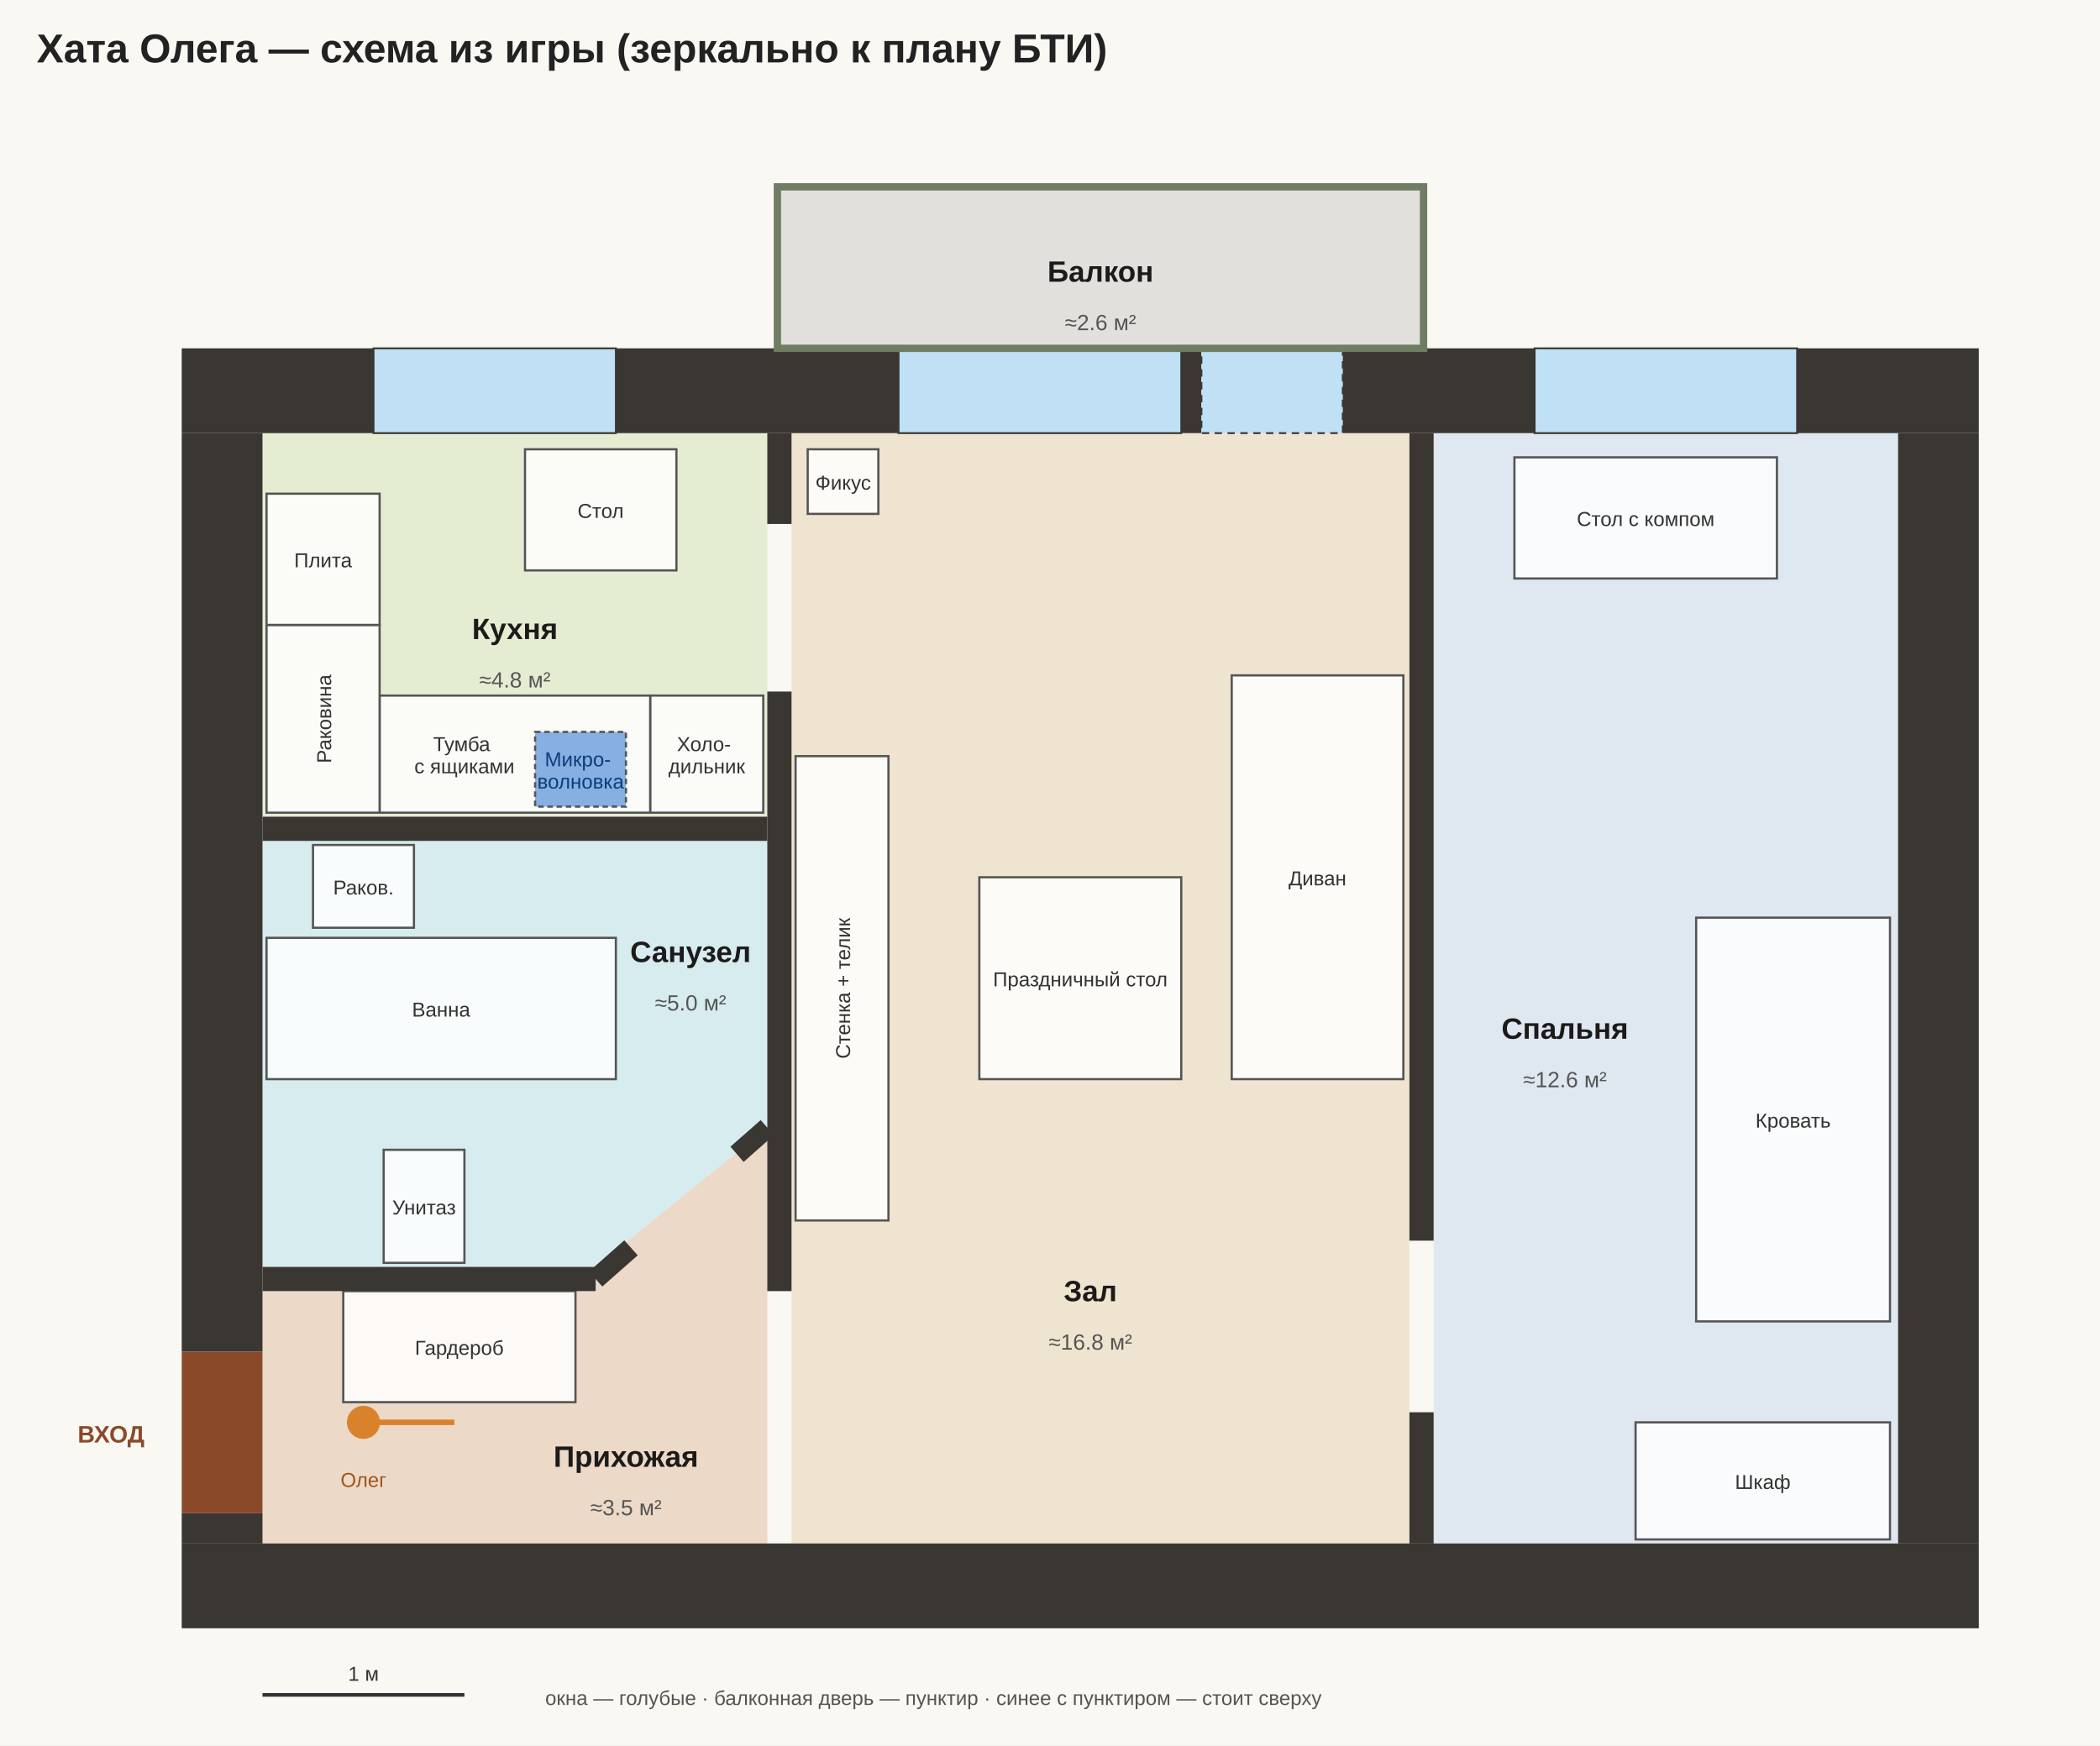
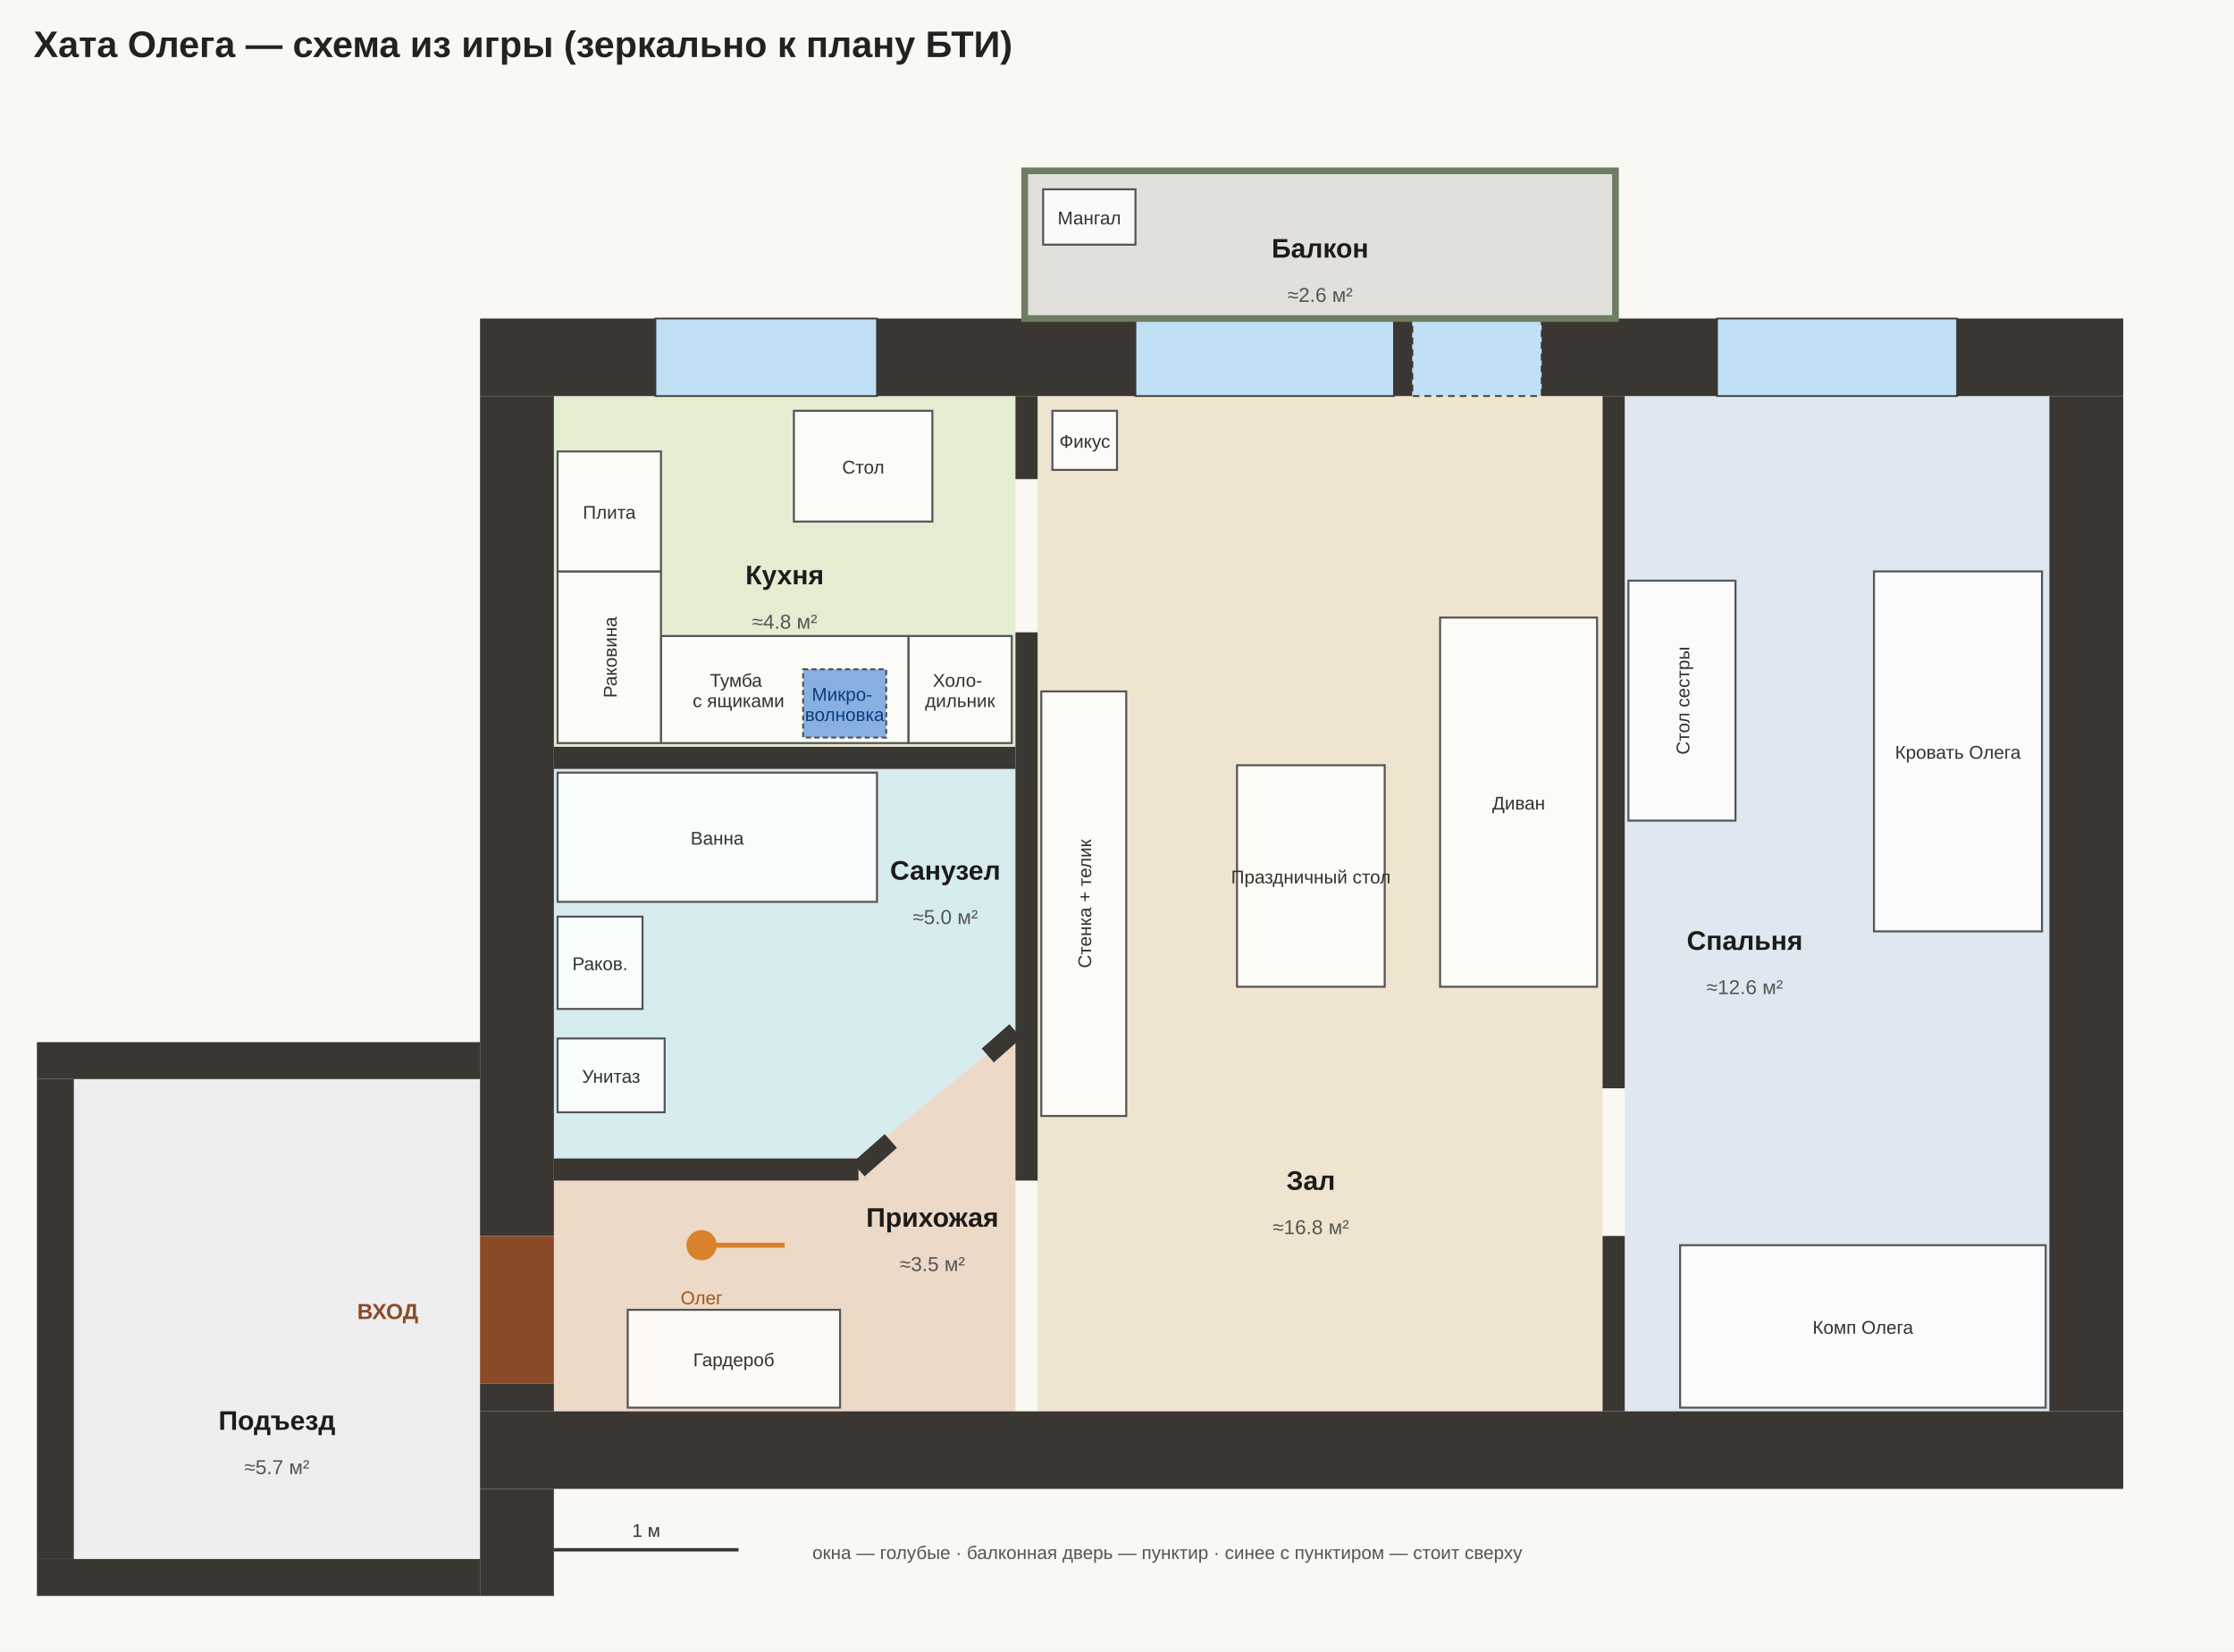
- <svg xmlns="http://www.w3.org/2000/svg" width="1144" height="951" viewBox="0 0 1144 951" font-family="Arial, sans-serif">
+ <svg xmlns="http://www.w3.org/2000/svg" width="1331" height="984" viewBox="0 0 1331 984" font-family="Arial, sans-serif">
  <rect width="100%" height="100%" fill="#faf8f3" />
  <text x="20" y="34" font-size="22" font-weight="bold" fill="#222">Хата Олега — схема из игры (зеркально к плану БТИ)</text>
-   <rect x="781.0" y="236.0" width="253.0" height="605.0" fill="#dfe7f0" />
-   <rect x="431.2" y="236.0" width="336.6" height="605.0" fill="#efe4cf" />
-   <rect x="143.0" y="236.0" width="275.0" height="209.0" fill="#e4ecd2" />
-   <polygon points="418.0,458.2 143.0,458.2 143.0,690.3 324.5,690.3 418.0,614.4" fill="#d6ecee" />
-   <polygon points="418.0,614.4 324.5,690.3 324.5,703.5 143.0,703.5 143.0,841.0 418.0,841.0" fill="#ecd9c8" />
-   <rect x="423.5" y="101.8" width="352.0" height="88.0" fill="#e2e0dc" />
-   <rect x="924.0" y="500.0" width="105.6" height="220.0" fill="#fff" fill-opacity="0.85" stroke="#555" stroke-width="1.2" />
-   <rect x="891.0" y="775.0" width="138.6" height="63.8" fill="#fff" fill-opacity="0.85" stroke="#555" stroke-width="1.2" />
-   <rect x="825.0" y="249.2" width="143.0" height="66.0" fill="#fff" fill-opacity="0.85" stroke="#555" stroke-width="1.2" />
-   <rect x="671.0" y="368.0" width="93.5" height="220.0" fill="#fff" fill-opacity="0.85" stroke="#555" stroke-width="1.2" />
-   <rect x="533.5" y="478.0" width="110.0" height="110.0" fill="#fff" fill-opacity="0.85" stroke="#555" stroke-width="1.2" />
-   <rect x="433.4" y="412.0" width="50.6" height="253.0" fill="#fff" fill-opacity="0.85" stroke="#555" stroke-width="1.2" />
-   <rect x="440.0" y="244.8" width="38.5" height="35.2" fill="#fff" fill-opacity="0.85" stroke="#555" stroke-width="1.2" />
-   <rect x="354.2" y="379.0" width="61.6" height="63.8" fill="#fff" fill-opacity="0.85" stroke="#555" stroke-width="1.2" />
-   <rect x="206.8" y="379.0" width="147.4" height="63.8" fill="#fff" fill-opacity="0.85" stroke="#555" stroke-width="1.2" />
-   <rect x="291.5" y="398.8" width="49.5" height="40.7" fill="#7aa7e0" fill-opacity="0.9" stroke="#555" stroke-width="1.2" stroke-dasharray="3 2" />
-   <rect x="145.2" y="340.5" width="61.6" height="102.3" fill="#fff" fill-opacity="0.85" stroke="#555" stroke-width="1.2" />
-   <rect x="145.2" y="269.0" width="61.6" height="71.5" fill="#fff" fill-opacity="0.85" stroke="#555" stroke-width="1.2" />
-   <rect x="286.0" y="244.8" width="82.5" height="66.0" fill="#fff" fill-opacity="0.85" stroke="#555" stroke-width="1.2" />
-   <rect x="145.2" y="511.0" width="190.3" height="77.0" fill="#fff" fill-opacity="0.85" stroke="#555" stroke-width="1.2" />
-   <rect x="170.5" y="460.4" width="55.0" height="45.1" fill="#fff" fill-opacity="0.85" stroke="#555" stroke-width="1.2" />
-   <rect x="209.0" y="626.5" width="44.0" height="61.6" fill="#fff" fill-opacity="0.85" stroke="#555" stroke-width="1.2" />
-   <rect x="187.0" y="703.5" width="126.5" height="60.5" fill="#fff" fill-opacity="0.85" stroke="#555" stroke-width="1.2" />
-   <rect x="99.0" y="189.8" width="104.5" height="46.2" fill="#3a3632" />
-   <rect x="203.5" y="189.8" width="132.0" height="46.2" fill="#bfe0f5" stroke="#3a3632" stroke-width="1" />
-   <rect x="335.5" y="189.8" width="154.0" height="46.2" fill="#3a3632" />
-   <rect x="489.5" y="189.8" width="154.0" height="46.2" fill="#bfe0f5" stroke="#3a3632" stroke-width="1" />
-   <rect x="643.5" y="189.8" width="11.0" height="46.2" fill="#3a3632" />
-   <rect x="654.5" y="189.8" width="77.0" height="46.2" fill="#bfe0f5" stroke="#3a3632" stroke-width="1" stroke-dasharray="4 3" />
-   <rect x="731.5" y="189.8" width="104.5" height="46.2" fill="#3a3632" />
-   <rect x="836.0" y="189.8" width="143.0" height="46.2" fill="#bfe0f5" stroke="#3a3632" stroke-width="1" />
-   <rect x="979.0" y="189.8" width="99.0" height="46.2" fill="#3a3632" />
-   <rect x="99.0" y="841.0" width="979.0" height="46.2" fill="#3a3632" />
-   <rect x="1034.0" y="236.0" width="44.0" height="605.0" fill="#3a3632" />
-   <rect x="99.0" y="236.0" width="44.0" height="500.5" fill="#3a3632" />
-   <rect x="99.0" y="736.5" width="44.0" height="88.0" fill="#8a4a2a" />
-   <rect x="99.0" y="824.5" width="44.0" height="16.5" fill="#3a3632" />
-   <rect x="767.8" y="236.0" width="13.2" height="440.0" fill="#3a3632" />
-   <rect x="767.8" y="769.5" width="13.2" height="71.5" fill="#3a3632" />
-   <rect x="418.0" y="236.0" width="13.2" height="49.5" fill="#3a3632" />
-   <rect x="418.0" y="376.8" width="13.2" height="326.7" fill="#3a3632" />
-   <rect x="143.0" y="445.0" width="275.0" height="13.2" fill="#3a3632" />
-   <rect x="143.0" y="690.3" width="181.5" height="13.2" fill="#3a3632" />
-   <polygon points="414.4,610.3 397.9,624.8 405.1,633.1 421.6,618.5" fill="#3a3632" />
-   <polygon points="340.1,675.8 320.9,692.8 328.1,701.0 347.4,684.0" fill="#3a3632" />
-   <rect x="423.5" y="101.8" width="352.0" height="88.0" fill="none" stroke="#6f7d63" stroke-width="4" />
-   <text x="976.8" y="614.4" font-size="11" text-anchor="middle" fill="#333">
-     <tspan x="976.8" dy="0em">Кровать</tspan>
+   <rect x="968.0" y="236.0" width="253.0" height="605.0" fill="#dfe7f0" />
+   <rect x="618.2" y="236.0" width="336.6" height="605.0" fill="#efe4cf" />
+   <rect x="330.0" y="236.0" width="275.0" height="209.0" fill="#e4ecd2" />
+   <polygon points="605.0,458.2 330.0,458.2 330.0,690.3 511.5,690.3 605.0,614.4" fill="#d6ecee" />
+   <polygon points="605.0,614.4 511.5,690.3 511.5,703.5 330.0,703.5 330.0,841.0 605.0,841.0" fill="#ecd9c8" />
+   <rect x="610.5" y="101.8" width="352.0" height="88.0" fill="#e2e0dc" />
+   <rect x="44.0" y="643.0" width="242.0" height="286.0" fill="#eee" />
+   <rect x="1001.0" y="742.0" width="217.8" height="96.8" fill="#fff" fill-opacity="0.85" stroke="#555" stroke-width="1.2" />
+   <rect x="970.2" y="346.0" width="63.8" height="143.0" fill="#fff" fill-opacity="0.85" stroke="#555" stroke-width="1.2" />
+   <rect x="1116.5" y="340.5" width="100.1" height="214.5" fill="#fff" fill-opacity="0.85" stroke="#555" stroke-width="1.2" />
+   <rect x="858.0" y="368.0" width="93.5" height="220.0" fill="#fff" fill-opacity="0.85" stroke="#555" stroke-width="1.2" />
+   <rect x="737.0" y="456.0" width="88.0" height="132.0" fill="#fff" fill-opacity="0.85" stroke="#555" stroke-width="1.2" />
+   <rect x="620.4" y="412.0" width="50.6" height="253.0" fill="#fff" fill-opacity="0.85" stroke="#555" stroke-width="1.2" />
+   <rect x="627.0" y="244.8" width="38.5" height="35.2" fill="#fff" fill-opacity="0.85" stroke="#555" stroke-width="1.2" />
+   <rect x="541.2" y="379.0" width="61.6" height="63.8" fill="#fff" fill-opacity="0.85" stroke="#555" stroke-width="1.2" />
+   <rect x="393.8" y="379.0" width="147.4" height="63.8" fill="#fff" fill-opacity="0.85" stroke="#555" stroke-width="1.2" />
+   <rect x="478.5" y="398.8" width="49.5" height="40.7" fill="#7aa7e0" fill-opacity="0.9" stroke="#555" stroke-width="1.2" stroke-dasharray="3 2" />
+   <rect x="332.2" y="340.5" width="61.6" height="102.3" fill="#fff" fill-opacity="0.85" stroke="#555" stroke-width="1.2" />
+   <rect x="332.2" y="269.0" width="61.6" height="71.5" fill="#fff" fill-opacity="0.85" stroke="#555" stroke-width="1.2" />
+   <rect x="473.0" y="244.8" width="82.5" height="66.0" fill="#fff" fill-opacity="0.85" stroke="#555" stroke-width="1.2" />
+   <rect x="332.2" y="460.4" width="190.3" height="77.0" fill="#fff" fill-opacity="0.85" stroke="#555" stroke-width="1.2" />
+   <rect x="332.2" y="546.2" width="50.6" height="55.0" fill="#fff" fill-opacity="0.85" stroke="#555" stroke-width="1.2" />
+   <rect x="332.2" y="618.8" width="63.8" height="44.0" fill="#fff" fill-opacity="0.85" stroke="#555" stroke-width="1.2" />
+   <rect x="374.0" y="780.5" width="126.5" height="58.3" fill="#fff" fill-opacity="0.85" stroke="#555" stroke-width="1.2" />
+   <rect x="621.5" y="112.8" width="55.0" height="33.0" fill="#fff" fill-opacity="0.85" stroke="#555" stroke-width="1.2" />
+   <rect x="286.0" y="189.8" width="104.5" height="46.2" fill="#3a3632" />
+   <rect x="390.5" y="189.8" width="132.0" height="46.2" fill="#bfe0f5" stroke="#3a3632" stroke-width="1" />
+   <rect x="522.5" y="189.8" width="154.0" height="46.2" fill="#3a3632" />
+   <rect x="676.5" y="189.8" width="154.0" height="46.2" fill="#bfe0f5" stroke="#3a3632" stroke-width="1" />
+   <rect x="830.5" y="189.8" width="11.0" height="46.2" fill="#3a3632" />
+   <rect x="841.5" y="189.8" width="77.0" height="46.2" fill="#bfe0f5" stroke="#3a3632" stroke-width="1" stroke-dasharray="4 3" />
+   <rect x="918.5" y="189.8" width="104.5" height="46.2" fill="#3a3632" />
+   <rect x="1023.0" y="189.8" width="143.0" height="46.2" fill="#bfe0f5" stroke="#3a3632" stroke-width="1" />
+   <rect x="1166.0" y="189.8" width="99.0" height="46.2" fill="#3a3632" />
+   <rect x="286.0" y="841.0" width="979.0" height="46.2" fill="#3a3632" />
+   <rect x="1221.0" y="236.0" width="44.0" height="605.0" fill="#3a3632" />
+   <rect x="286.0" y="236.0" width="44.0" height="500.5" fill="#3a3632" />
+   <rect x="286.0" y="736.5" width="44.0" height="88.0" fill="#8a4a2a" />
+   <rect x="286.0" y="824.5" width="44.0" height="16.5" fill="#3a3632" />
+   <rect x="954.8" y="236.0" width="13.2" height="412.5" fill="#3a3632" />
+   <rect x="954.8" y="736.5" width="13.2" height="104.5" fill="#3a3632" />
+   <rect x="605.0" y="236.0" width="13.2" height="49.5" fill="#3a3632" />
+   <rect x="605.0" y="376.8" width="13.2" height="326.7" fill="#3a3632" />
+   <rect x="330.0" y="445.0" width="275.0" height="13.2" fill="#3a3632" />
+   <rect x="330.0" y="690.3" width="181.5" height="13.2" fill="#3a3632" />
+   <rect x="22.0" y="643.0" width="22.0" height="286.0" fill="#3a3632" />
+   <rect x="22.0" y="621.0" width="264.0" height="22.0" fill="#3a3632" />
+   <rect x="22.0" y="929.0" width="264.0" height="22.0" fill="#3a3632" />
+   <rect x="286.0" y="887.2" width="44.0" height="63.8" fill="#3a3632" />
+   <polygon points="601.4,610.3 584.9,624.8 592.1,633.1 608.6,618.5" fill="#3a3632" />
+   <polygon points="527.1,675.8 507.9,692.8 515.1,701.0 534.4,684.0" fill="#3a3632" />
+   <rect x="610.5" y="101.8" width="352.0" height="88.0" fill="none" stroke="#6f7d63" stroke-width="4" />
+   <text x="1109.9" y="794.8" font-size="11" text-anchor="middle" fill="#333">
+     <tspan x="1109.9" dy="0em">Комп Олега</tspan>
  </text>
-   <text x="960.3" y="811.3" font-size="11" text-anchor="middle" fill="#333">
-     <tspan x="960.3" dy="0em">Шкаф</tspan>
+   <text x="1002.1" y="421.9" font-size="11" text-anchor="middle" fill="#333" transform="rotate(-90 1002.1 417.5)">
+     <tspan x="1002.1" dy="0em">Стол сестры</tspan>
  </text>
-   <text x="896.5" y="286.6" font-size="11" text-anchor="middle" fill="#333">
-     <tspan x="896.5" dy="0em">Стол с компом</tspan>
+   <text x="1166.5" y="452.1" font-size="11" text-anchor="middle" fill="#333">
+     <tspan x="1166.5" dy="0em">Кровать Олега</tspan>
  </text>
-   <text x="717.7" y="482.4" font-size="11" text-anchor="middle" fill="#333">
-     <tspan x="717.7" dy="0em">Диван</tspan>
+   <text x="904.8" y="482.4" font-size="11" text-anchor="middle" fill="#333">
+     <tspan x="904.8" dy="0em">Диван</tspan>
  </text>
-   <text x="588.5" y="537.4" font-size="11" text-anchor="middle" fill="#333">
-     <tspan x="588.5" dy="0em">Праздничный стол</tspan>
+   <text x="781.0" y="526.4" font-size="11" text-anchor="middle" fill="#333">
+     <tspan x="781.0" dy="0em">Праздничный стол</tspan>
  </text>
-   <text x="458.7" y="542.9" font-size="11" text-anchor="middle" fill="#333" transform="rotate(-90 458.7 538.5)">
-     <tspan x="458.7" dy="0em">Стенка + телик</tspan>
+   <text x="645.7" y="542.9" font-size="11" text-anchor="middle" fill="#333" transform="rotate(-90 645.7 538.5)">
+     <tspan x="645.7" dy="0em">Стенка + телик</tspan>
  </text>
-   <text x="459.3" y="266.8" font-size="11" text-anchor="middle" fill="#333">
-     <tspan x="459.3" dy="0em">Фикус</tspan>
+   <text x="646.3" y="266.8" font-size="11" text-anchor="middle" fill="#333">
+     <tspan x="646.3" dy="0em">Фикус</tspan>
  </text>
-   <text x="385.0" y="415.3" font-size="11" text-anchor="middle" fill="#333">
-     <tspan x="385.0" dy="-0.55em">Холо-</tspan>
-     <tspan x="385.0" dy="1.1em">дильник</tspan>
+   <text x="572.0" y="415.3" font-size="11" text-anchor="middle" fill="#333">
+     <tspan x="572.0" dy="-0.55em">Холо-</tspan>
+     <tspan x="572.0" dy="1.1em">дильник</tspan>
  </text>
-   <text x="253.0" y="415.3" font-size="11" text-anchor="middle" fill="#333">
-     <tspan x="253.0" dy="-0.55em">Тумба</tspan>
-     <tspan x="253.0" dy="1.1em">с ящиками</tspan>
+   <text x="440.0" y="415.3" font-size="11" text-anchor="middle" fill="#333">
+     <tspan x="440.0" dy="-0.55em">Тумба</tspan>
+     <tspan x="440.0" dy="1.1em">с ящиками</tspan>
  </text>
-   <text x="316.3" y="423.6" font-size="11" text-anchor="middle" fill="#0b3d7a">
-     <tspan x="316.3" dy="-0.55em">Микро-</tspan>
-     <tspan x="316.3" dy="1.1em">волновка</tspan>
+   <text x="503.2" y="423.6" font-size="11" text-anchor="middle" fill="#0b3d7a">
+     <tspan x="503.2" dy="-0.55em">Микро-</tspan>
+     <tspan x="503.2" dy="1.1em">волновка</tspan>
  </text>
-   <text x="176.0" y="396.1" font-size="11" text-anchor="middle" fill="#333" transform="rotate(-90 176.0 391.7)">
-     <tspan x="176.0" dy="0em">Раковина</tspan>
+   <text x="363.0" y="396.1" font-size="11" text-anchor="middle" fill="#333" transform="rotate(-90 363.0 391.7)">
+     <tspan x="363.0" dy="0em">Раковина</tspan>
  </text>
-   <text x="176.0" y="309.1" font-size="11" text-anchor="middle" fill="#333">
-     <tspan x="176.0" dy="0em">Плита</tspan>
+   <text x="363.0" y="309.1" font-size="11" text-anchor="middle" fill="#333">
+     <tspan x="363.0" dy="0em">Плита</tspan>
  </text>
-   <text x="327.2" y="282.2" font-size="11" text-anchor="middle" fill="#333">
-     <tspan x="327.2" dy="0em">Стол</tspan>
+   <text x="514.3" y="282.2" font-size="11" text-anchor="middle" fill="#333">
+     <tspan x="514.3" dy="0em">Стол</tspan>
  </text>
-   <text x="240.3" y="553.9" font-size="11" text-anchor="middle" fill="#333">
-     <tspan x="240.3" dy="0em">Ванна</tspan>
+   <text x="427.3" y="503.3" font-size="11" text-anchor="middle" fill="#333">
+     <tspan x="427.3" dy="0em">Ванна</tspan>
  </text>
-   <text x="198.0" y="487.4" font-size="11" text-anchor="middle" fill="#333">
-     <tspan x="198.0" dy="0em">Раков.</tspan>
+   <text x="357.5" y="578.1" font-size="11" text-anchor="middle" fill="#333">
+     <tspan x="357.5" dy="0em">Раков.</tspan>
  </text>
-   <text x="231.0" y="661.7" font-size="11" text-anchor="middle" fill="#333">
-     <tspan x="231.0" dy="0em">Унитаз</tspan>
+   <text x="364.1" y="645.2" font-size="11" text-anchor="middle" fill="#333">
+     <tspan x="364.1" dy="0em">Унитаз</tspan>
  </text>
-   <text x="250.2" y="738.2" font-size="11" text-anchor="middle" fill="#333">
-     <tspan x="250.2" dy="0em">Гардероб</tspan>
+   <text x="437.2" y="814.1" font-size="11" text-anchor="middle" fill="#333">
+     <tspan x="437.2" dy="0em">Гардероб</tspan>
  </text>
-   <text x="852.5" y="566.0" font-size="16" font-weight="bold" text-anchor="middle" fill="#1d1b19">
-     <tspan x="852.5" dy="0em">Спальня</tspan>
+   <text x="649.0" y="133.7" font-size="11" text-anchor="middle" fill="#333">
+     <tspan x="649.0" dy="0em">Мангал</tspan>
  </text>
-   <text x="852.5" y="592.4" font-size="12" text-anchor="middle" fill="#555">
-     <tspan x="852.5" dy="0em">≈12.6 м²</tspan>
+   <text x="1039.5" y="566.0" font-size="16" font-weight="bold" text-anchor="middle" fill="#1d1b19">
+     <tspan x="1039.5" dy="0em">Спальня</tspan>
  </text>
-   <text x="594.0" y="709.0" font-size="16" font-weight="bold" text-anchor="middle" fill="#1d1b19">
-     <tspan x="594.0" dy="0em">Зал</tspan>
+   <text x="1039.5" y="592.4" font-size="12" text-anchor="middle" fill="#555">
+     <tspan x="1039.5" dy="0em">≈12.6 м²</tspan>
  </text>
-   <text x="594.0" y="735.4" font-size="12" text-anchor="middle" fill="#555">
-     <tspan x="594.0" dy="0em">≈16.8 м²</tspan>
+   <text x="781.0" y="709.0" font-size="16" font-weight="bold" text-anchor="middle" fill="#1d1b19">
+     <tspan x="781.0" dy="0em">Зал</tspan>
  </text>
-   <text x="280.5" y="348.2" font-size="16" font-weight="bold" text-anchor="middle" fill="#1d1b19">
-     <tspan x="280.5" dy="0em">Кухня</tspan>
+   <text x="781.0" y="735.4" font-size="12" text-anchor="middle" fill="#555">
+     <tspan x="781.0" dy="0em">≈16.8 м²</tspan>
  </text>
-   <text x="280.5" y="374.6" font-size="12" text-anchor="middle" fill="#555">
-     <tspan x="280.5" dy="0em">≈4.8 м²</tspan>
+   <text x="467.5" y="348.2" font-size="16" font-weight="bold" text-anchor="middle" fill="#1d1b19">
+     <tspan x="467.5" dy="0em">Кухня</tspan>
  </text>
-   <text x="376.2" y="524.2" font-size="16" font-weight="bold" text-anchor="middle" fill="#1d1b19">
-     <tspan x="376.2" dy="0em">Санузел</tspan>
+   <text x="467.5" y="374.6" font-size="12" text-anchor="middle" fill="#555">
+     <tspan x="467.5" dy="0em">≈4.8 м²</tspan>
  </text>
-   <text x="376.2" y="550.6" font-size="12" text-anchor="middle" fill="#555">
-     <tspan x="376.2" dy="0em">≈5.0 м²</tspan>
+   <text x="563.2" y="524.2" font-size="16" font-weight="bold" text-anchor="middle" fill="#1d1b19">
+     <tspan x="563.2" dy="0em">Санузел</tspan>
  </text>
-   <text x="341.0" y="799.2" font-size="16" font-weight="bold" text-anchor="middle" fill="#1d1b19">
-     <tspan x="341.0" dy="0em">Прихожая</tspan>
+   <text x="563.2" y="550.6" font-size="12" text-anchor="middle" fill="#555">
+     <tspan x="563.2" dy="0em">≈5.0 м²</tspan>
  </text>
-   <text x="341.0" y="825.6" font-size="12" text-anchor="middle" fill="#555">
-     <tspan x="341.0" dy="0em">≈3.5 м²</tspan>
+   <text x="555.5" y="731.0" font-size="16" font-weight="bold" text-anchor="middle" fill="#1d1b19">
+     <tspan x="555.5" dy="0em">Прихожая</tspan>
  </text>
-   <text x="599.5" y="153.5" font-size="16" font-weight="bold" text-anchor="middle" fill="#1d1b19">
-     <tspan x="599.5" dy="0em">Балкон</tspan>
+   <text x="555.5" y="757.4" font-size="12" text-anchor="middle" fill="#555">
+     <tspan x="555.5" dy="0em">≈3.5 м²</tspan>
  </text>
-   <text x="599.5" y="179.9" font-size="12" text-anchor="middle" fill="#555">
-     <tspan x="599.5" dy="0em">≈2.6 м²</tspan>
+   <text x="786.5" y="153.5" font-size="16" font-weight="bold" text-anchor="middle" fill="#1d1b19">
+     <tspan x="786.5" dy="0em">Балкон</tspan>
  </text>
-   <text x="60.5" y="786.0" font-size="13" font-weight="bold" text-anchor="middle" fill="#8a4a2a">
-     <tspan x="60.5" dy="0em">ВХОД</tspan>
+   <text x="786.5" y="179.9" font-size="12" text-anchor="middle" fill="#555">
+     <tspan x="786.5" dy="0em">≈2.6 м²</tspan>
  </text>
-   <circle cx="198.0" cy="775.0" r="9" fill="#d9822b" />
-   <line x1="198.0" y1="775.0" x2="247.5" y2="775.0" stroke="#d9822b" stroke-width="3" />
-   <text x="198.0" y="810.2" font-size="11" text-anchor="middle" fill="#a0561a">
-     <tspan x="198.0" dy="0em">Олег</tspan>
+   <text x="165.0" y="852.0" font-size="16" font-weight="bold" text-anchor="middle" fill="#1d1b19">
+     <tspan x="165.0" dy="0em">Подъезд</tspan>
  </text>
-   <line x1="143.0" y1="923.5" x2="253.0" y2="923.5" stroke="#333" stroke-width="2" />
-   <text x="198.0" y="915.8" font-size="11" text-anchor="middle" fill="#333">
-     <tspan x="198.0" dy="0em">1 м</tspan>
+   <text x="165.0" y="878.4" font-size="12" text-anchor="middle" fill="#555">
+     <tspan x="165.0" dy="0em">≈5.7 м²</tspan>
  </text>
-   <text x="297.0" y="929.0" font-size="11" fill="#555">
-     <tspan x="297.0" dy="0em">окна — голубые · балконная дверь — пунктир · синее с пунктиром — стоит сверху</tspan>
+   <text x="231.0" y="786.0" font-size="13" font-weight="bold" text-anchor="middle" fill="#8a4a2a">
+     <tspan x="231.0" dy="0em">ВХОД</tspan>
+   </text>
+   <circle cx="418.0" cy="742.0" r="9" fill="#d9822b" />
+   <line x1="418.0" y1="742.0" x2="467.5" y2="742.0" stroke="#d9822b" stroke-width="3" />
+   <text x="418.0" y="777.2" font-size="11" text-anchor="middle" fill="#a0561a">
+     <tspan x="418.0" dy="0em">Олег</tspan>
+   </text>
+   <line x1="330.0" y1="923.5" x2="440.0" y2="923.5" stroke="#333" stroke-width="2" />
+   <text x="385.0" y="915.8" font-size="11" text-anchor="middle" fill="#333">
+     <tspan x="385.0" dy="0em">1 м</tspan>
+   </text>
+   <text x="484.0" y="929.0" font-size="11" fill="#555">
+     <tspan x="484.0" dy="0em">окна — голубые · балконная дверь — пунктир · синее с пунктиром — стоит сверху</tspan>
  </text>
</svg>
